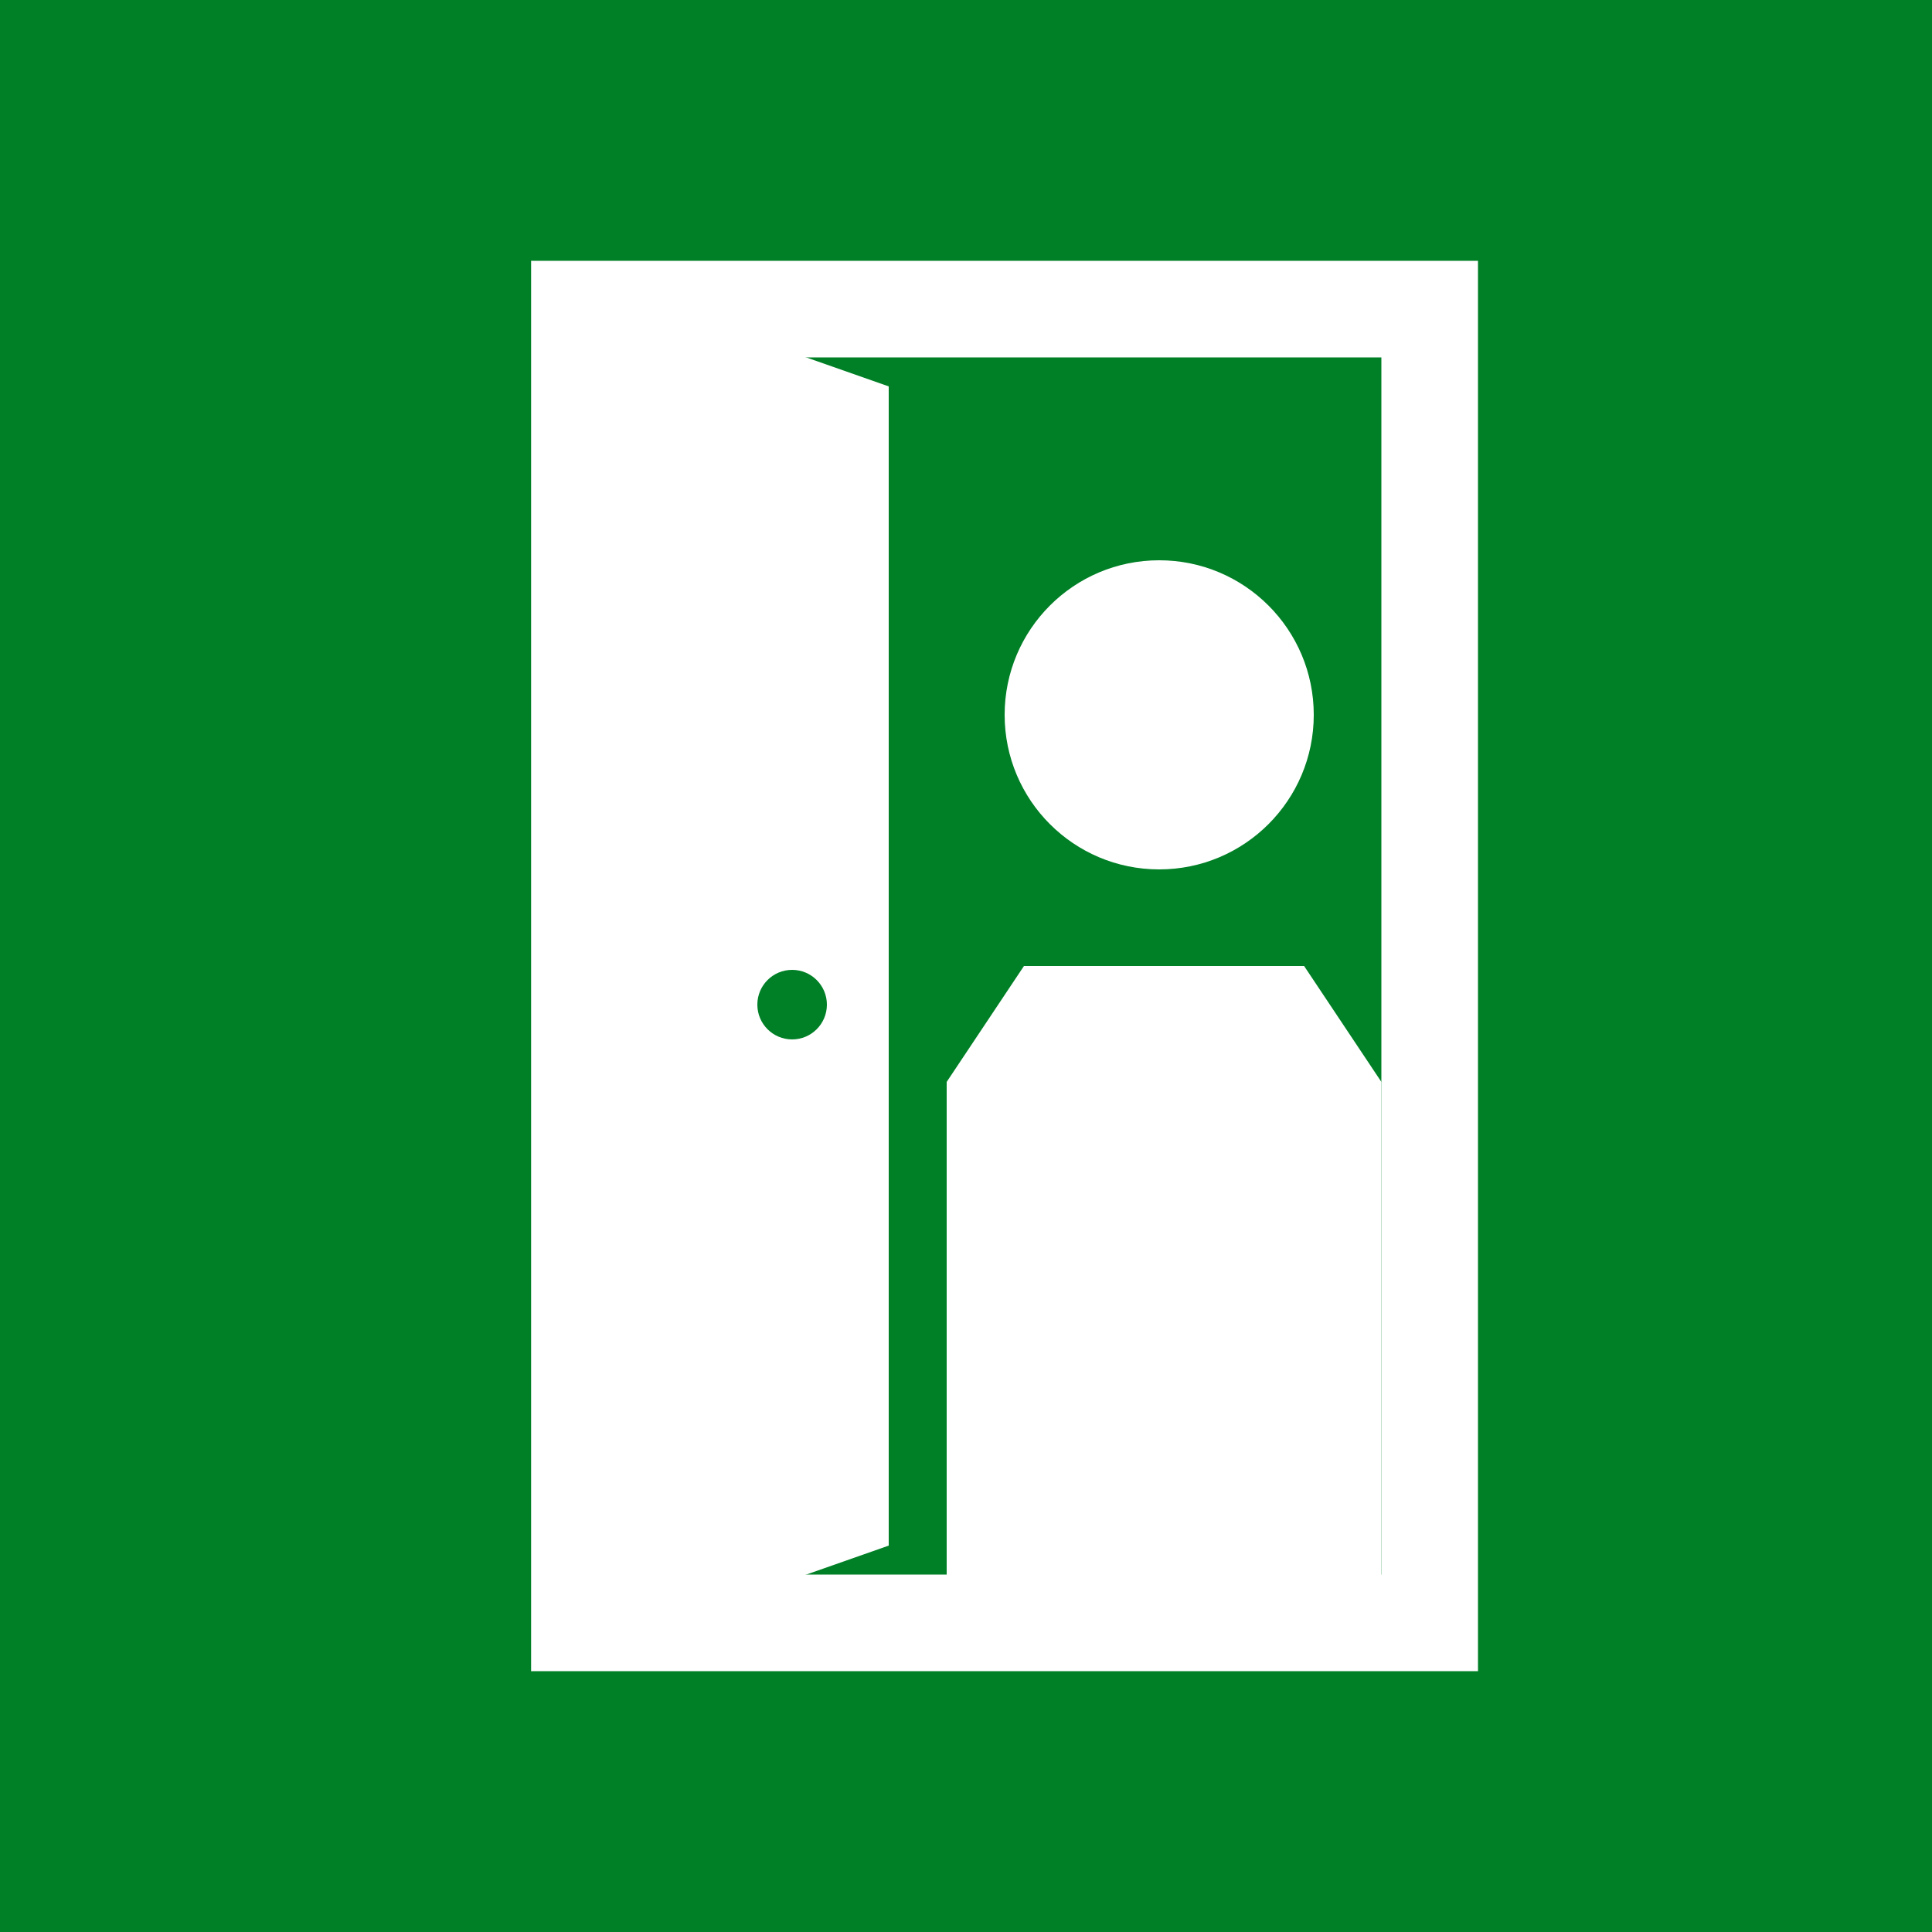
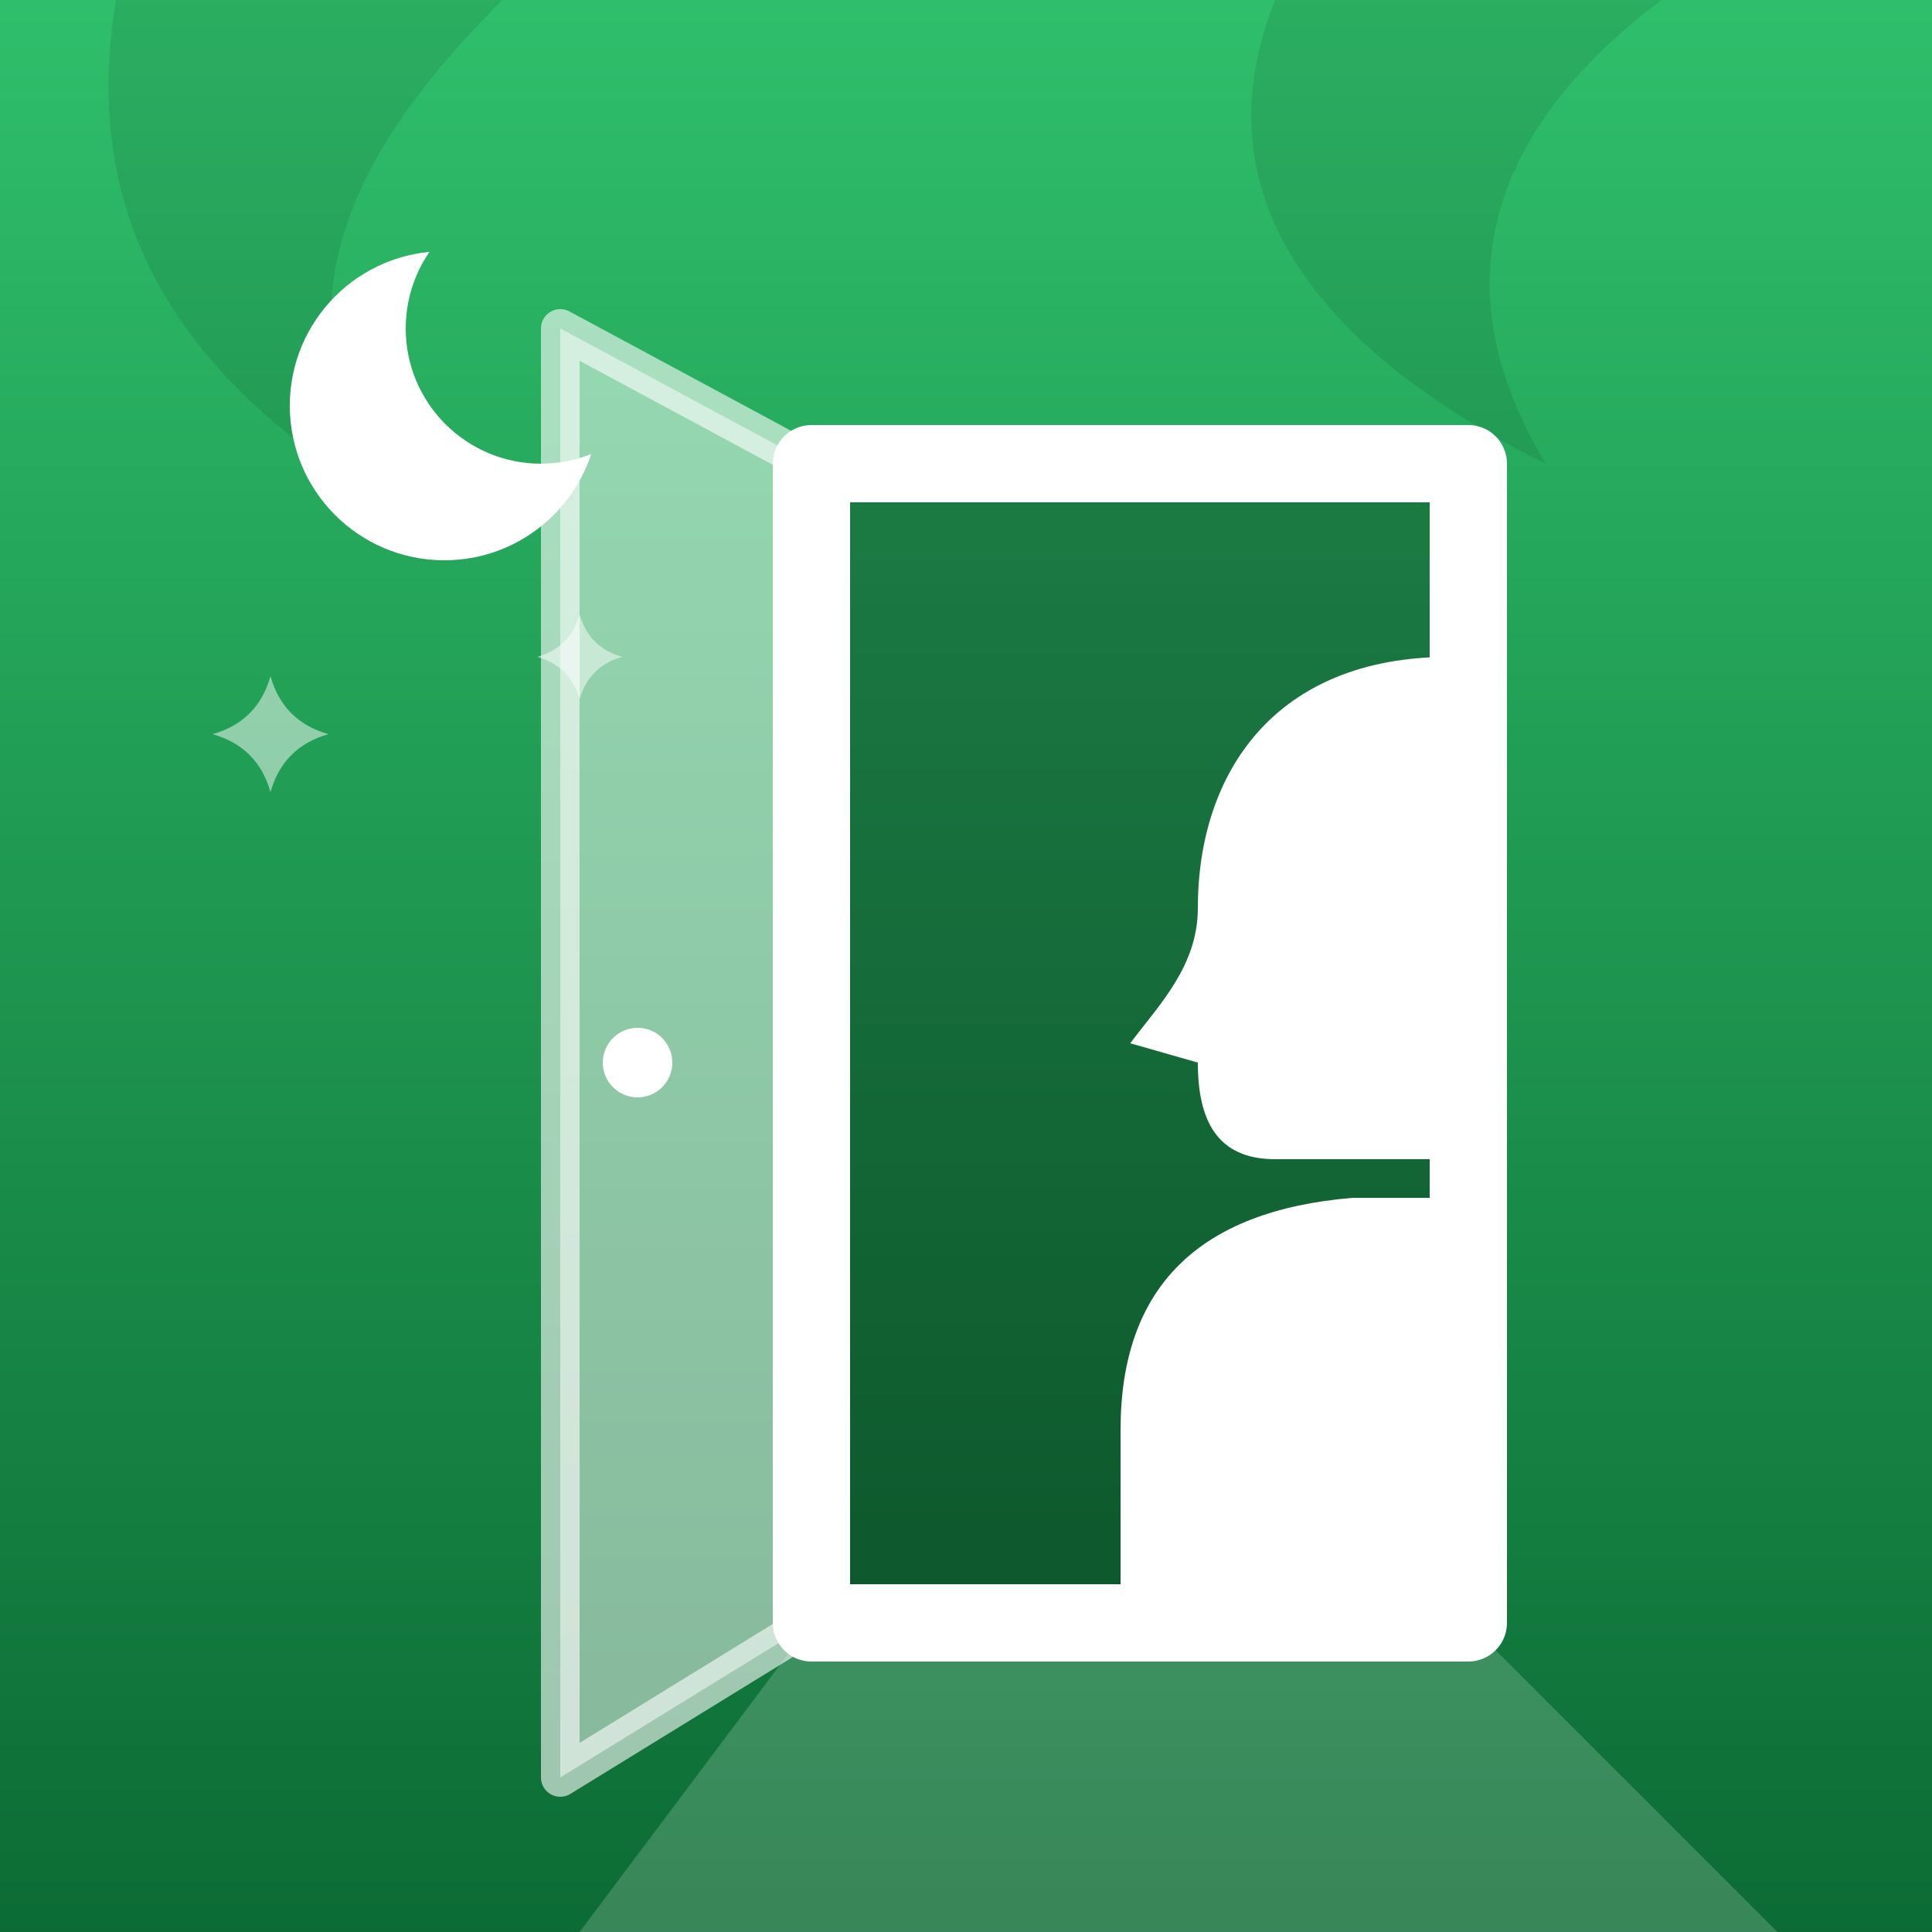
- <svg xmlns="http://www.w3.org/2000/svg" width="512" height="512" viewBox="0 0 100 100" shape-rendering="geometricPrecision">
-   <rect width="100" height="100" fill="#008026" />
-   <rect x="30" y="16" width="44" height="68" fill="none" stroke="#FFFFFF" stroke-width="5" stroke-linejoin="miter" stroke-linecap="butt" />
-   <path d="M27.5 13.5 L46 20 V80 L27.5 86.5 Z" fill="#FFFFFF" />
-   <circle cx="41" cy="52" r="1.8" fill="#008026" />
-   <circle cx="60" cy="37" r="8" fill="#FFFFFF" />
-   <path d="M49 84 V56 L53 50 H67.5 L71.5 56 V84 Z" fill="#FFFFFF" />
+ <svg xmlns="http://www.w3.org/2000/svg" width="512" height="512" viewBox="0 0 100 100">
+   <defs>
+     <linearGradient id="cruising-bg" x1="0" y1="0" x2="0" y2="1">
+       <stop offset="0" stop-color="#2FBF6B" />
+       <stop offset="1" stop-color="#0C6B34" />
+     </linearGradient>
+     <clipPath id="cruising-card">
+       <rect width="100" height="100" />
+     </clipPath>
+   </defs>
+   <g clip-path="url(#cruising-card)">
+     <rect width="100" height="100" fill="url(#cruising-bg)" />
+     <path d="M6 0 C4 12 10 20 20 26 C14 16 18 8 26 0 Z M66 0 C62 10 68 18 80 24 C74 14 78 6 86 0 Z" fill="#000" fill-opacity=".09" />
+     <defs>
+       <mask id="cruising-moon">
+         <rect width="100" height="100" fill="#fff" />
+         <circle cx="28" cy="17" r="7" fill="#000" />
+       </mask>
+       <clipPath id="cruising-gap">
+         <rect x="42" y="24" width="34" height="60" />
+       </clipPath>
+     </defs>
+     <circle cx="23" cy="21" r="8" fill="#FFFFFF" mask="url(#cruising-moon)" />
+     <path d="M14 35 Q14.66 37.34 17 38 Q14.66 38.66 14 41 Q13.34 38.66 11 38 Q13.34 37.34 14 35 Z" fill="#FFFFFF" fill-opacity=".5" />
+     <path d="M30 31.8 Q30.484 33.516 32.2 34 Q30.484 34.484 30 36.2 Q29.516 34.484 27.8 34 Q29.516 33.516 30 31.8 Z" fill="#FFFFFF" fill-opacity=".5" />
+     <path d="M42 84 H76 L92 100 H30 Z" fill="#FFFFFF" fill-opacity=".18" />
+     <rect x="42" y="24" width="34" height="60" fill="#000" fill-opacity=".28" />
+     <g clip-path="url(#cruising-gap)" fill="#FFFFFF">
+       <path d="M75 34 C66 34 62 40 62 47 C62 50 60 52 58.5 54 L62 55 C62 58 63 60 66 60 L75 60 Z" />
+       <path d="M58 84 V74 Q58 63 70 62 H80 V84 Z" />
+     </g>
+     <path d="M42 24 L29 17 V92 L42 84 Z" fill="#FFFFFF" fill-opacity=".5" stroke="#FFFFFF" stroke-opacity=".6" stroke-width="2" stroke-linejoin="round" />
+     <circle cx="33" cy="55" r="1.8" fill="#FFFFFF" />
+     <rect x="42" y="24" width="34" height="60" fill="none" stroke="#FFFFFF" stroke-width="4" stroke-linecap="round" stroke-linejoin="round" />
+   </g>
</svg>
